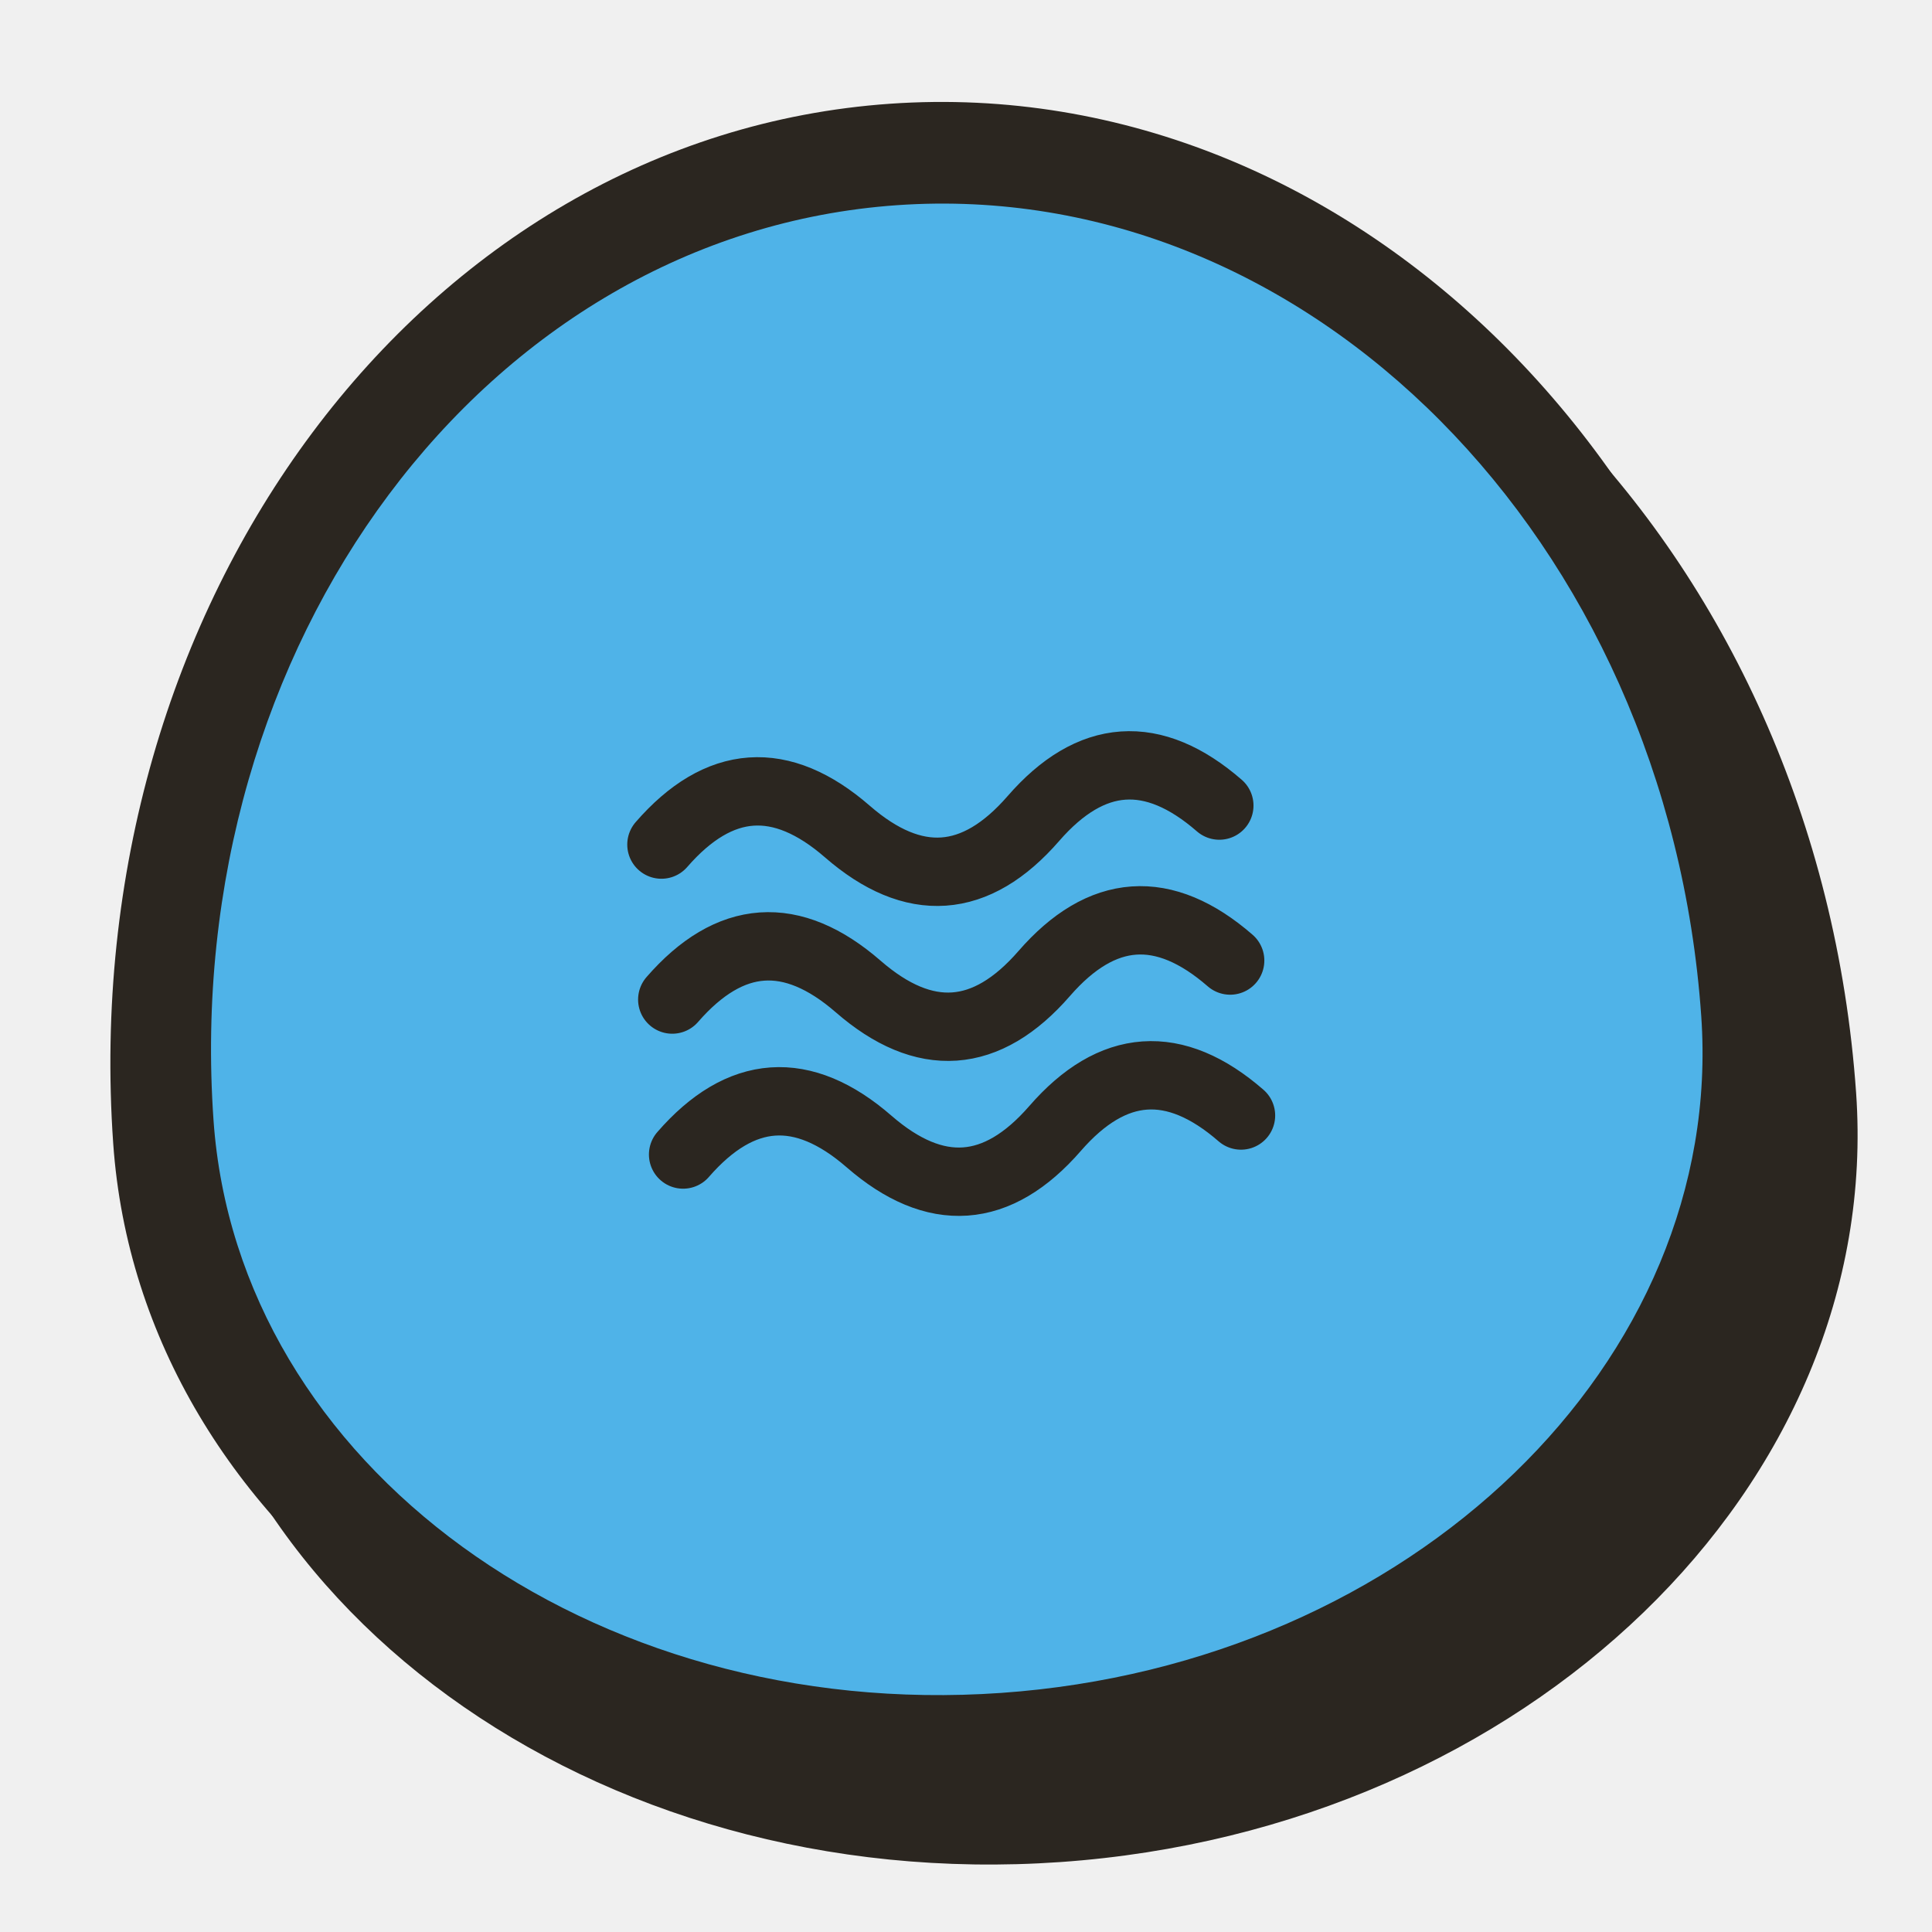
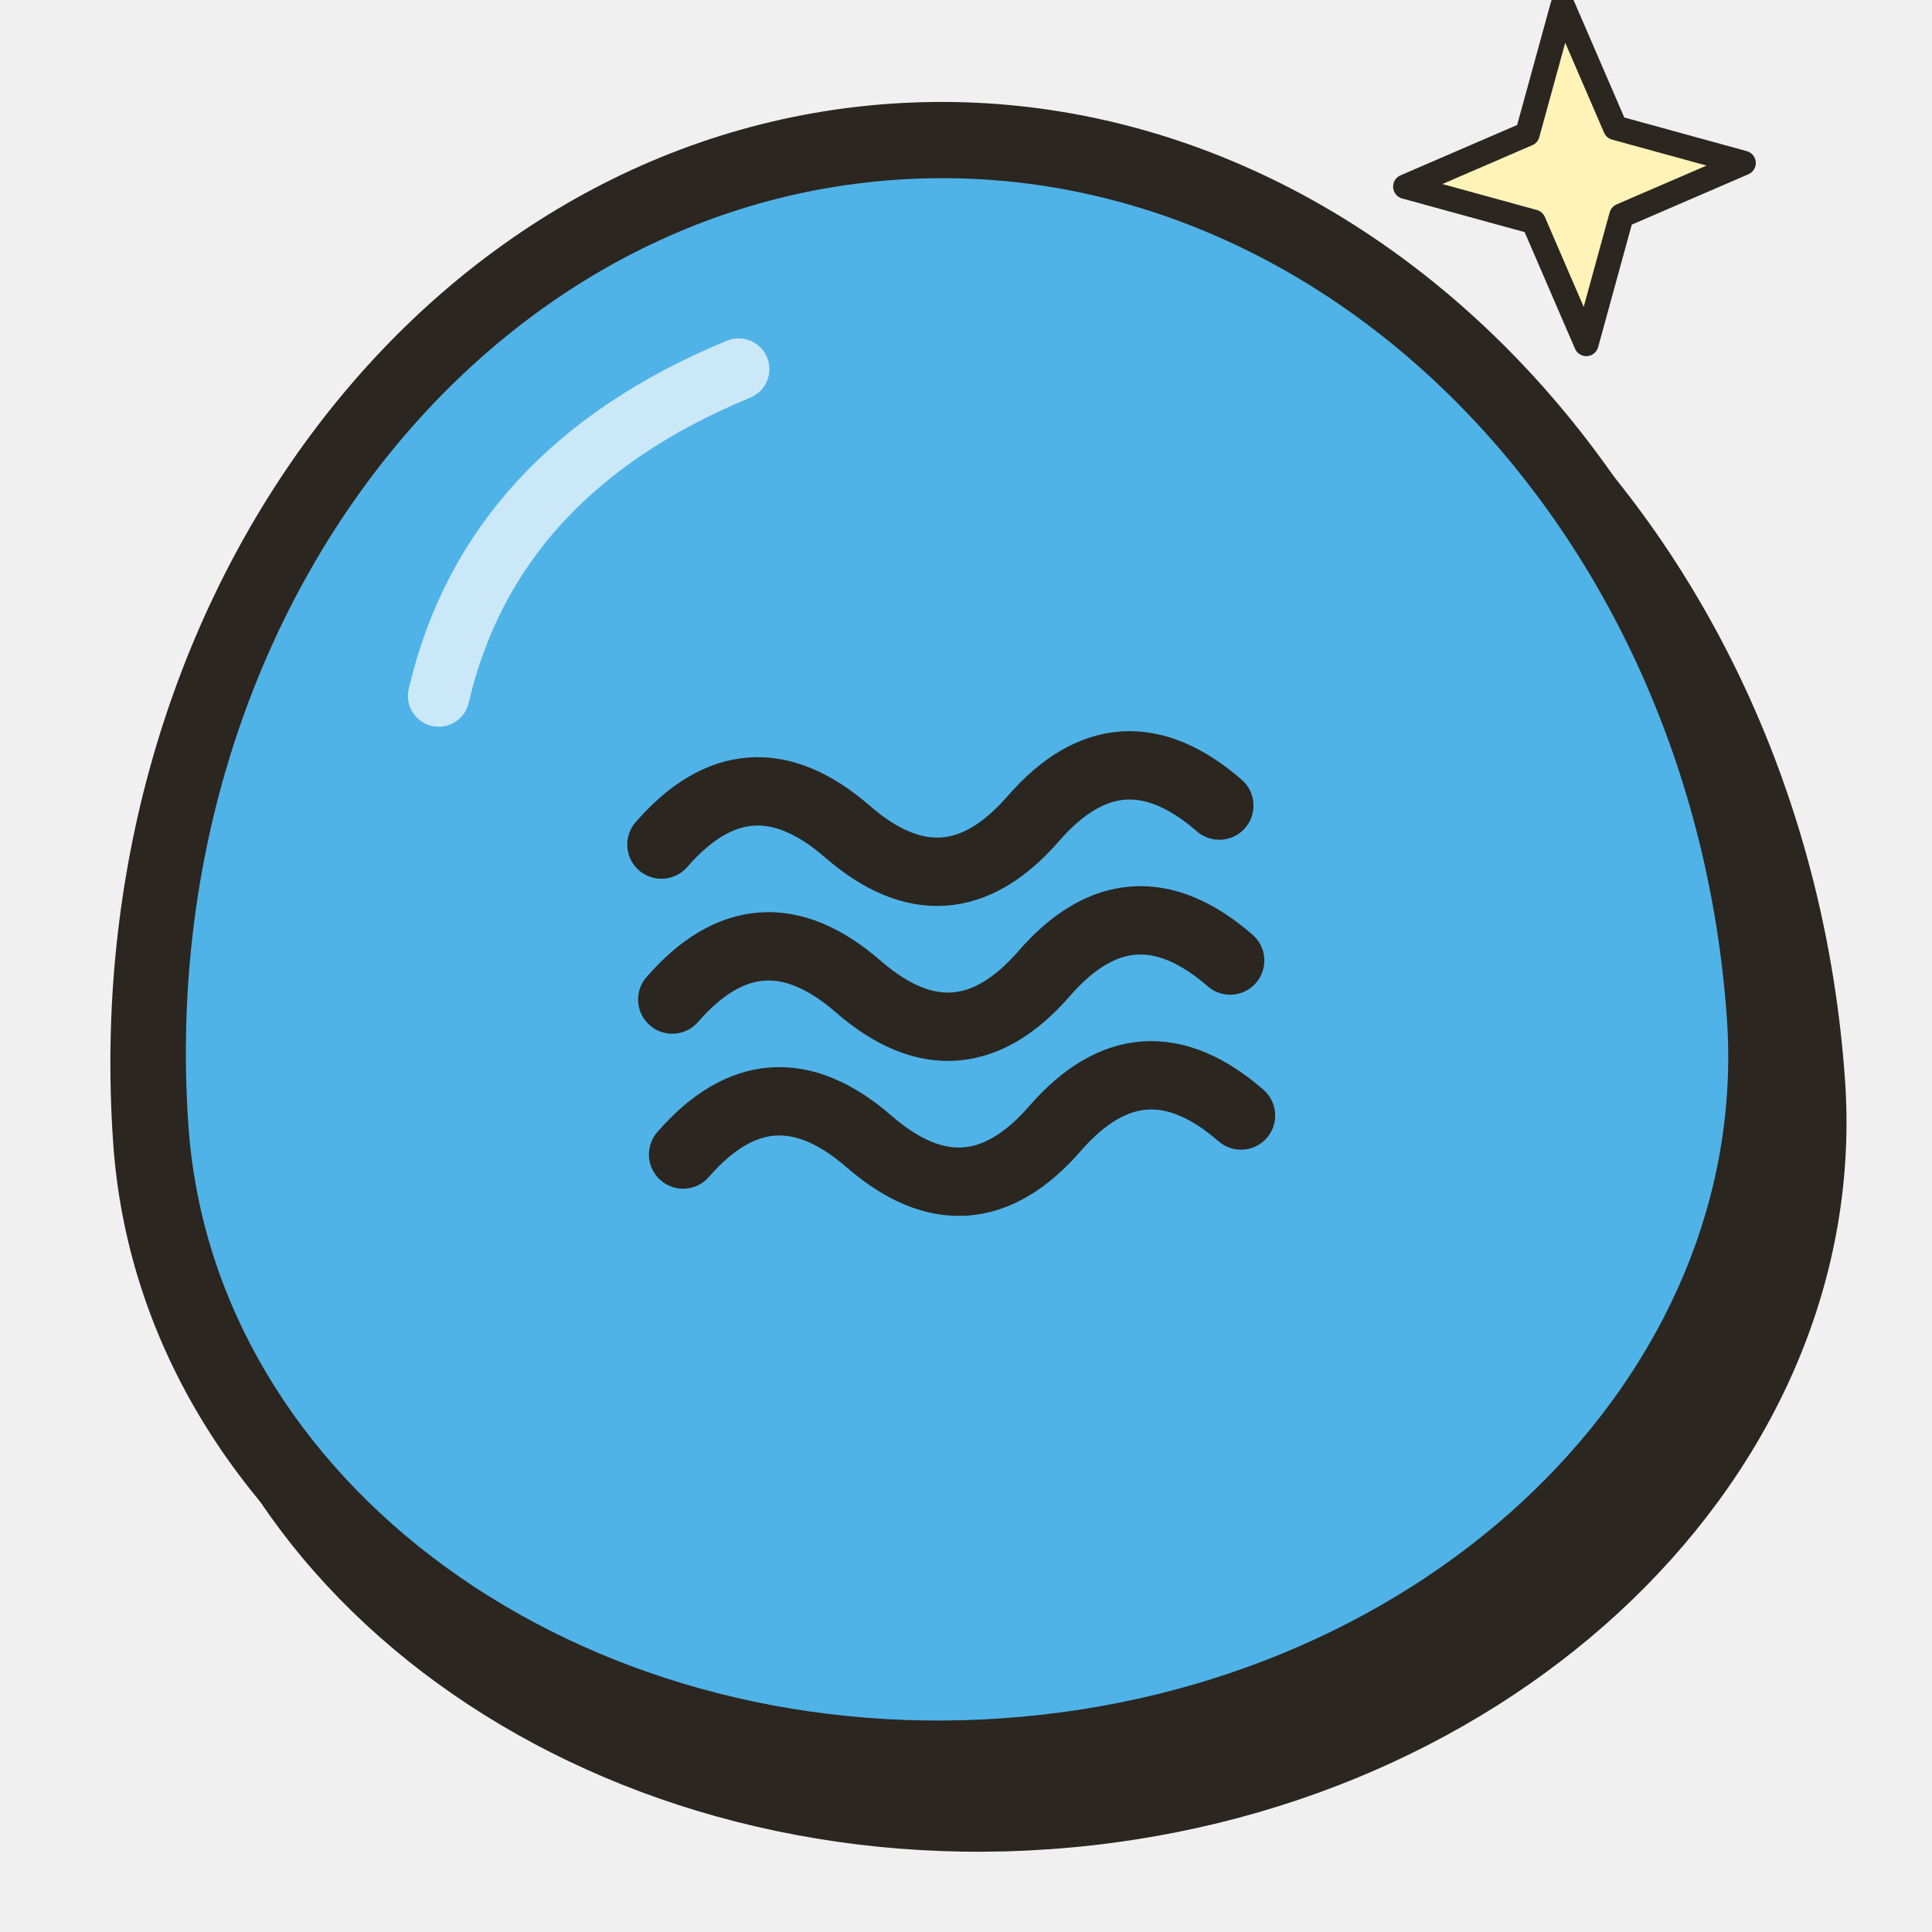
<svg xmlns="http://www.w3.org/2000/svg" viewBox="0 0 114 114" width="228" height="228">
  <g transform="translate(6 6)">
    <g transform="rotate(-4 50 50)">
-       <path d="M52.8 4.2H52.8A50 58 0 0 1 102.8 62.2V62.2A50 42 0 0 1 52.8 104.2H52.8A50 42 0 0 1 2.8 62.2V62.2A50 58 0 0 1 52.8 4.2Z" fill="#2B2620" />
+       <path d="M52.2 3.4H52.2A50 58 0 0 1 102.2 61.4V61.4A50 42 0 0 1 52.2 103.4H52.2A50 42 0 0 1 2.2 61.4V61.4A50 58 0 0 1 52.2 3.4Z" fill="#2B2620" />
      <path d="M50 0H50A50 58 0 0 1 100 58V58A50 42 0 0 1 50 100H50A50 42 0 0 1 0 58V58A50 58 0 0 1 50 0Z" fill="#2B2620" />
-       <path d="M50 6H50A44 51.04 0 0 1 94 57.04V57.04A44 36.96 0 0 1 50 94H50A44 36.96 0 0 1 6 57.04V57.04A44 51.04 0 0 1 50 6Z" fill="#4FB3E8" />
+       <path d="M50 4.5H50A45.5 52.78 0 0 1 95.5 57.28V57.28A45.5 38.22 0 0 1 50 95.5H50A45.5 38.22 0 0 1 4.5 57.28V57.28A45.5 52.78 0 0 1 50 4.5Z" fill="#4FB3E8" />
      <g transform="translate(28 28) scale(1.8333)">
        <path d="M3 8c2-2 4-2 6 0s4 2 6 0 4-2 6 0 M3 13c2-2 4-2 6 0s4 2 6 0 4-2 6 0 M3 18c2-2 4-2 6 0s4 2 6 0 4-2 6 0" fill="none" stroke="#2B2620" stroke-width="2.2" stroke-linecap="round" stroke-linejoin="round" />
      </g>
+       <path d="M21 33Q25 20 40 15" fill="none" opacity=".7" stroke="#FFFFFF" stroke-width="3.63" stroke-linecap="round" stroke-linejoin="round" />
+       <path d="M90 -3L92.6 4.4L100 7L92.6 9.6L90 17L87.4 9.6L80 7L87.4 4.4Z" fill="#FFF3B8" stroke="#2B2620" stroke-width="1.45" stroke-linejoin="round" stroke-linecap="round" />
    </g>
  </g>
</svg>
